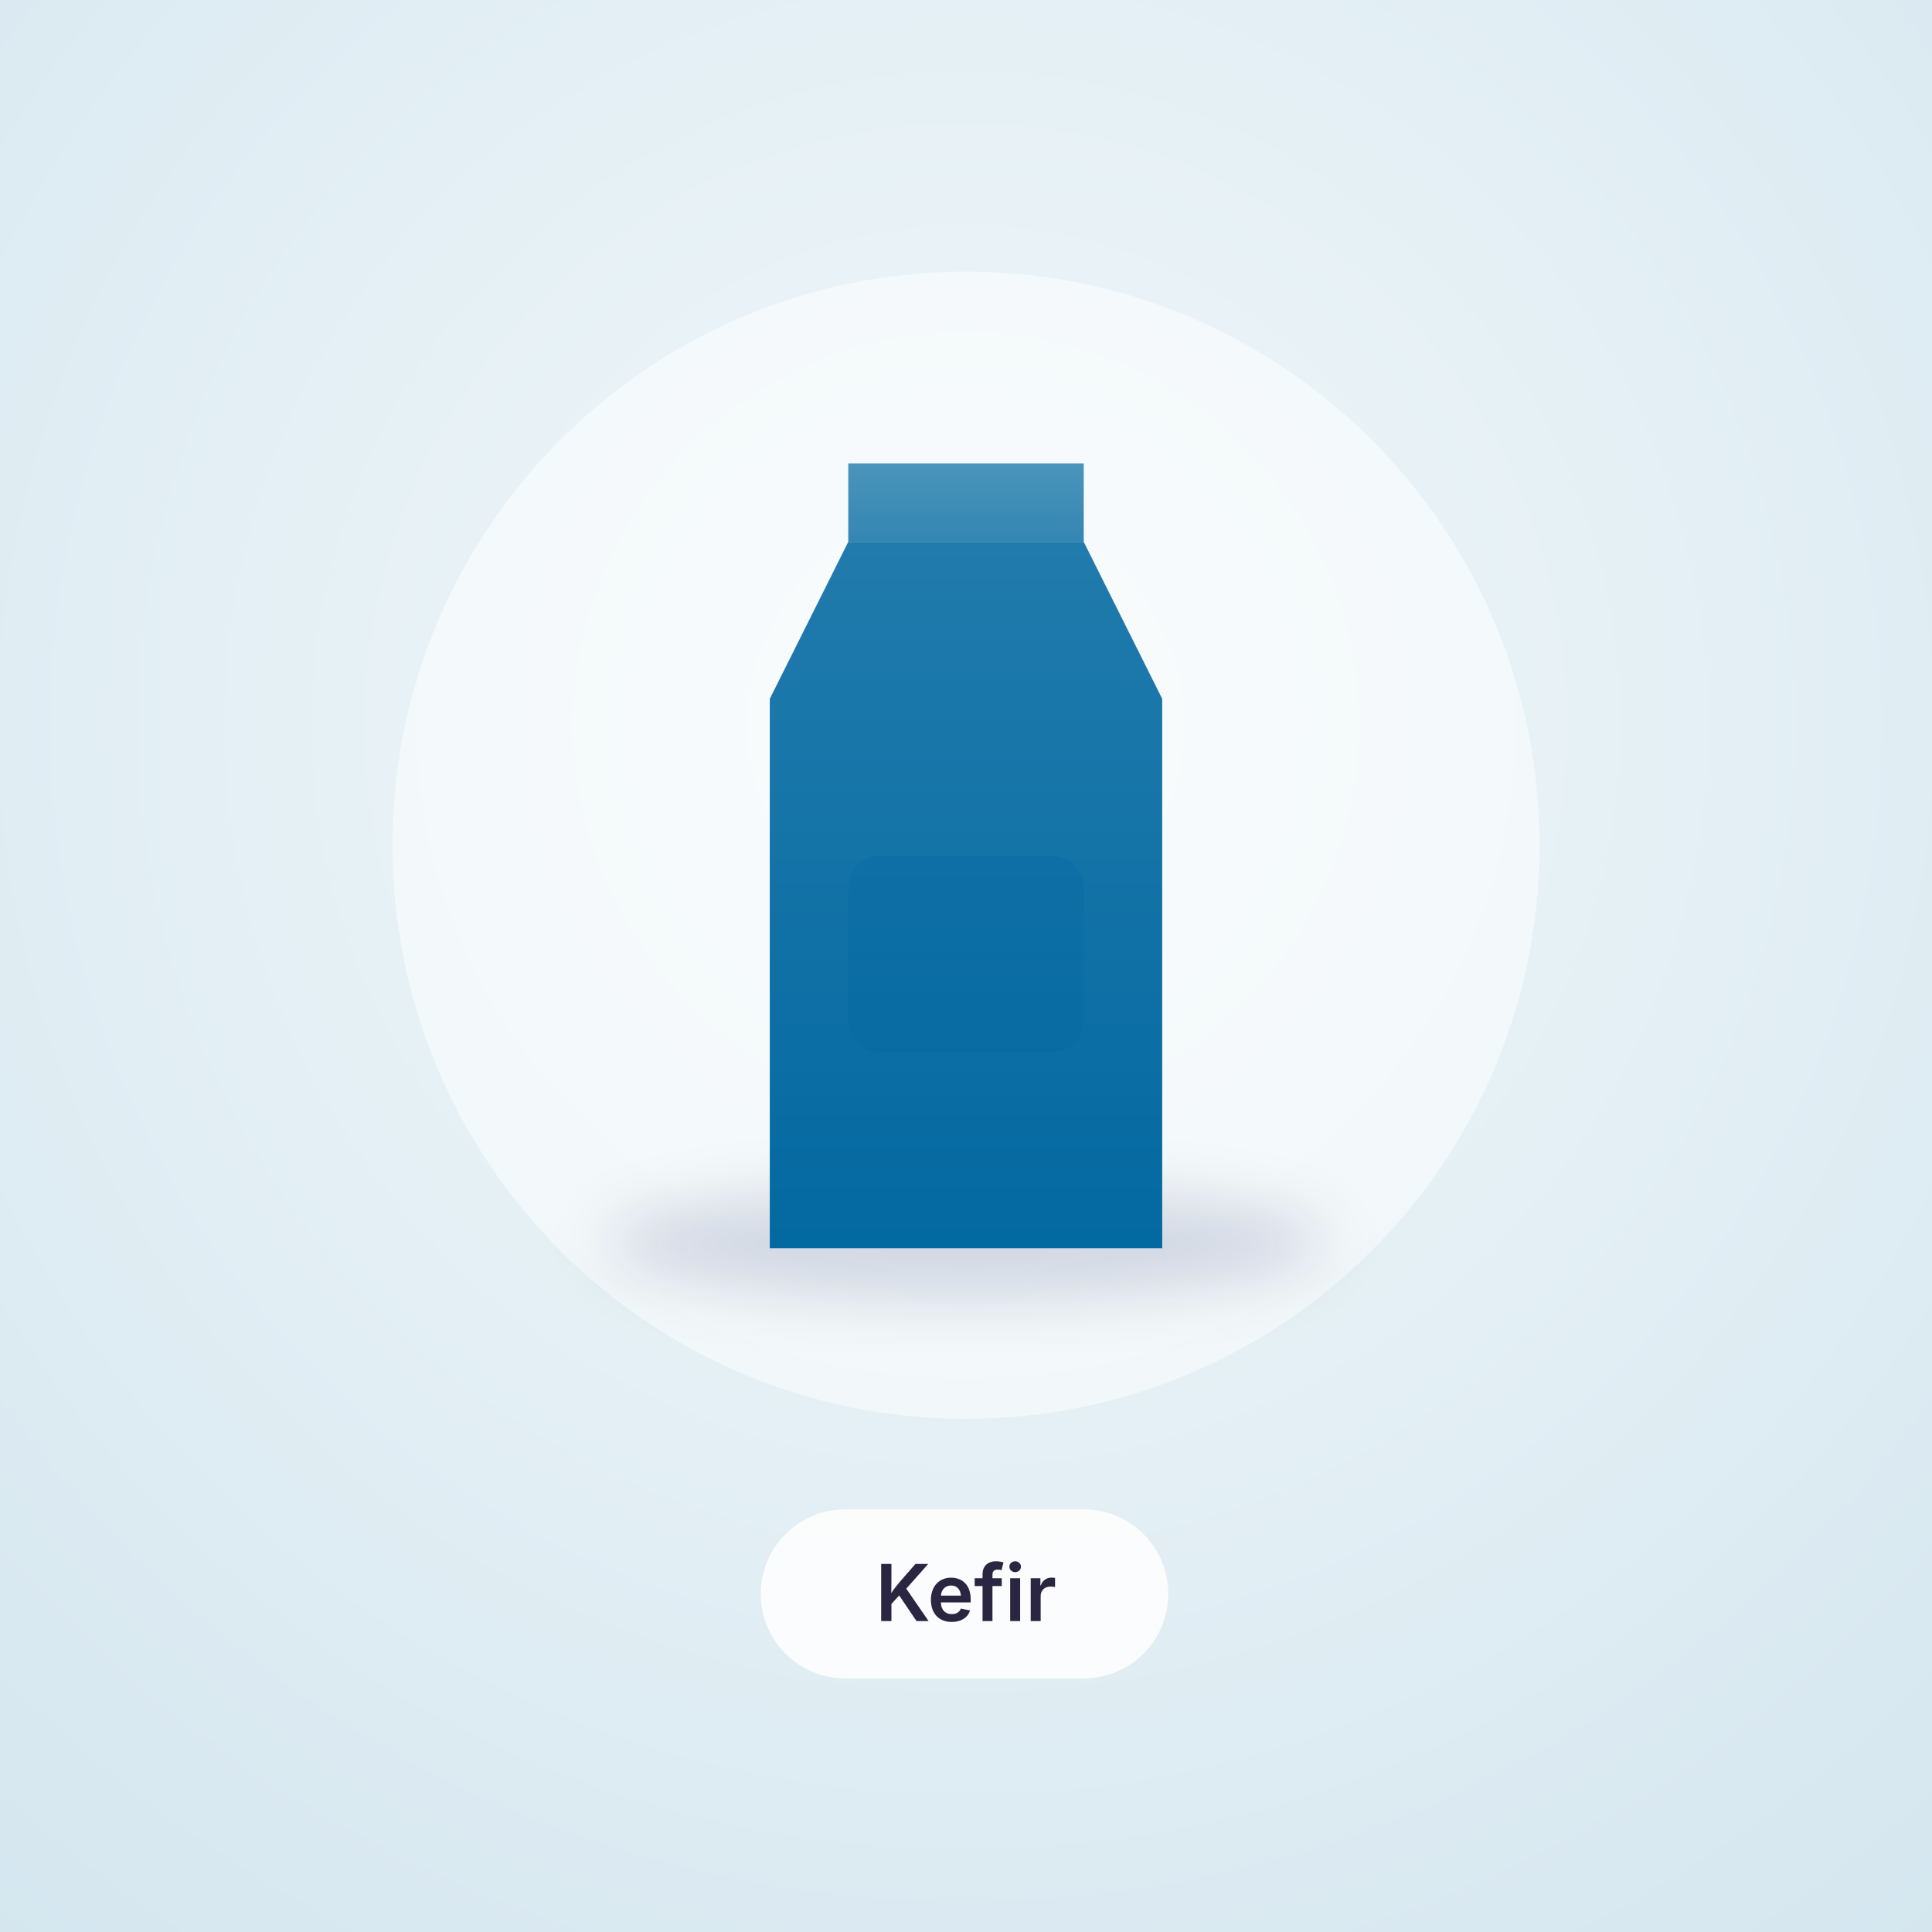
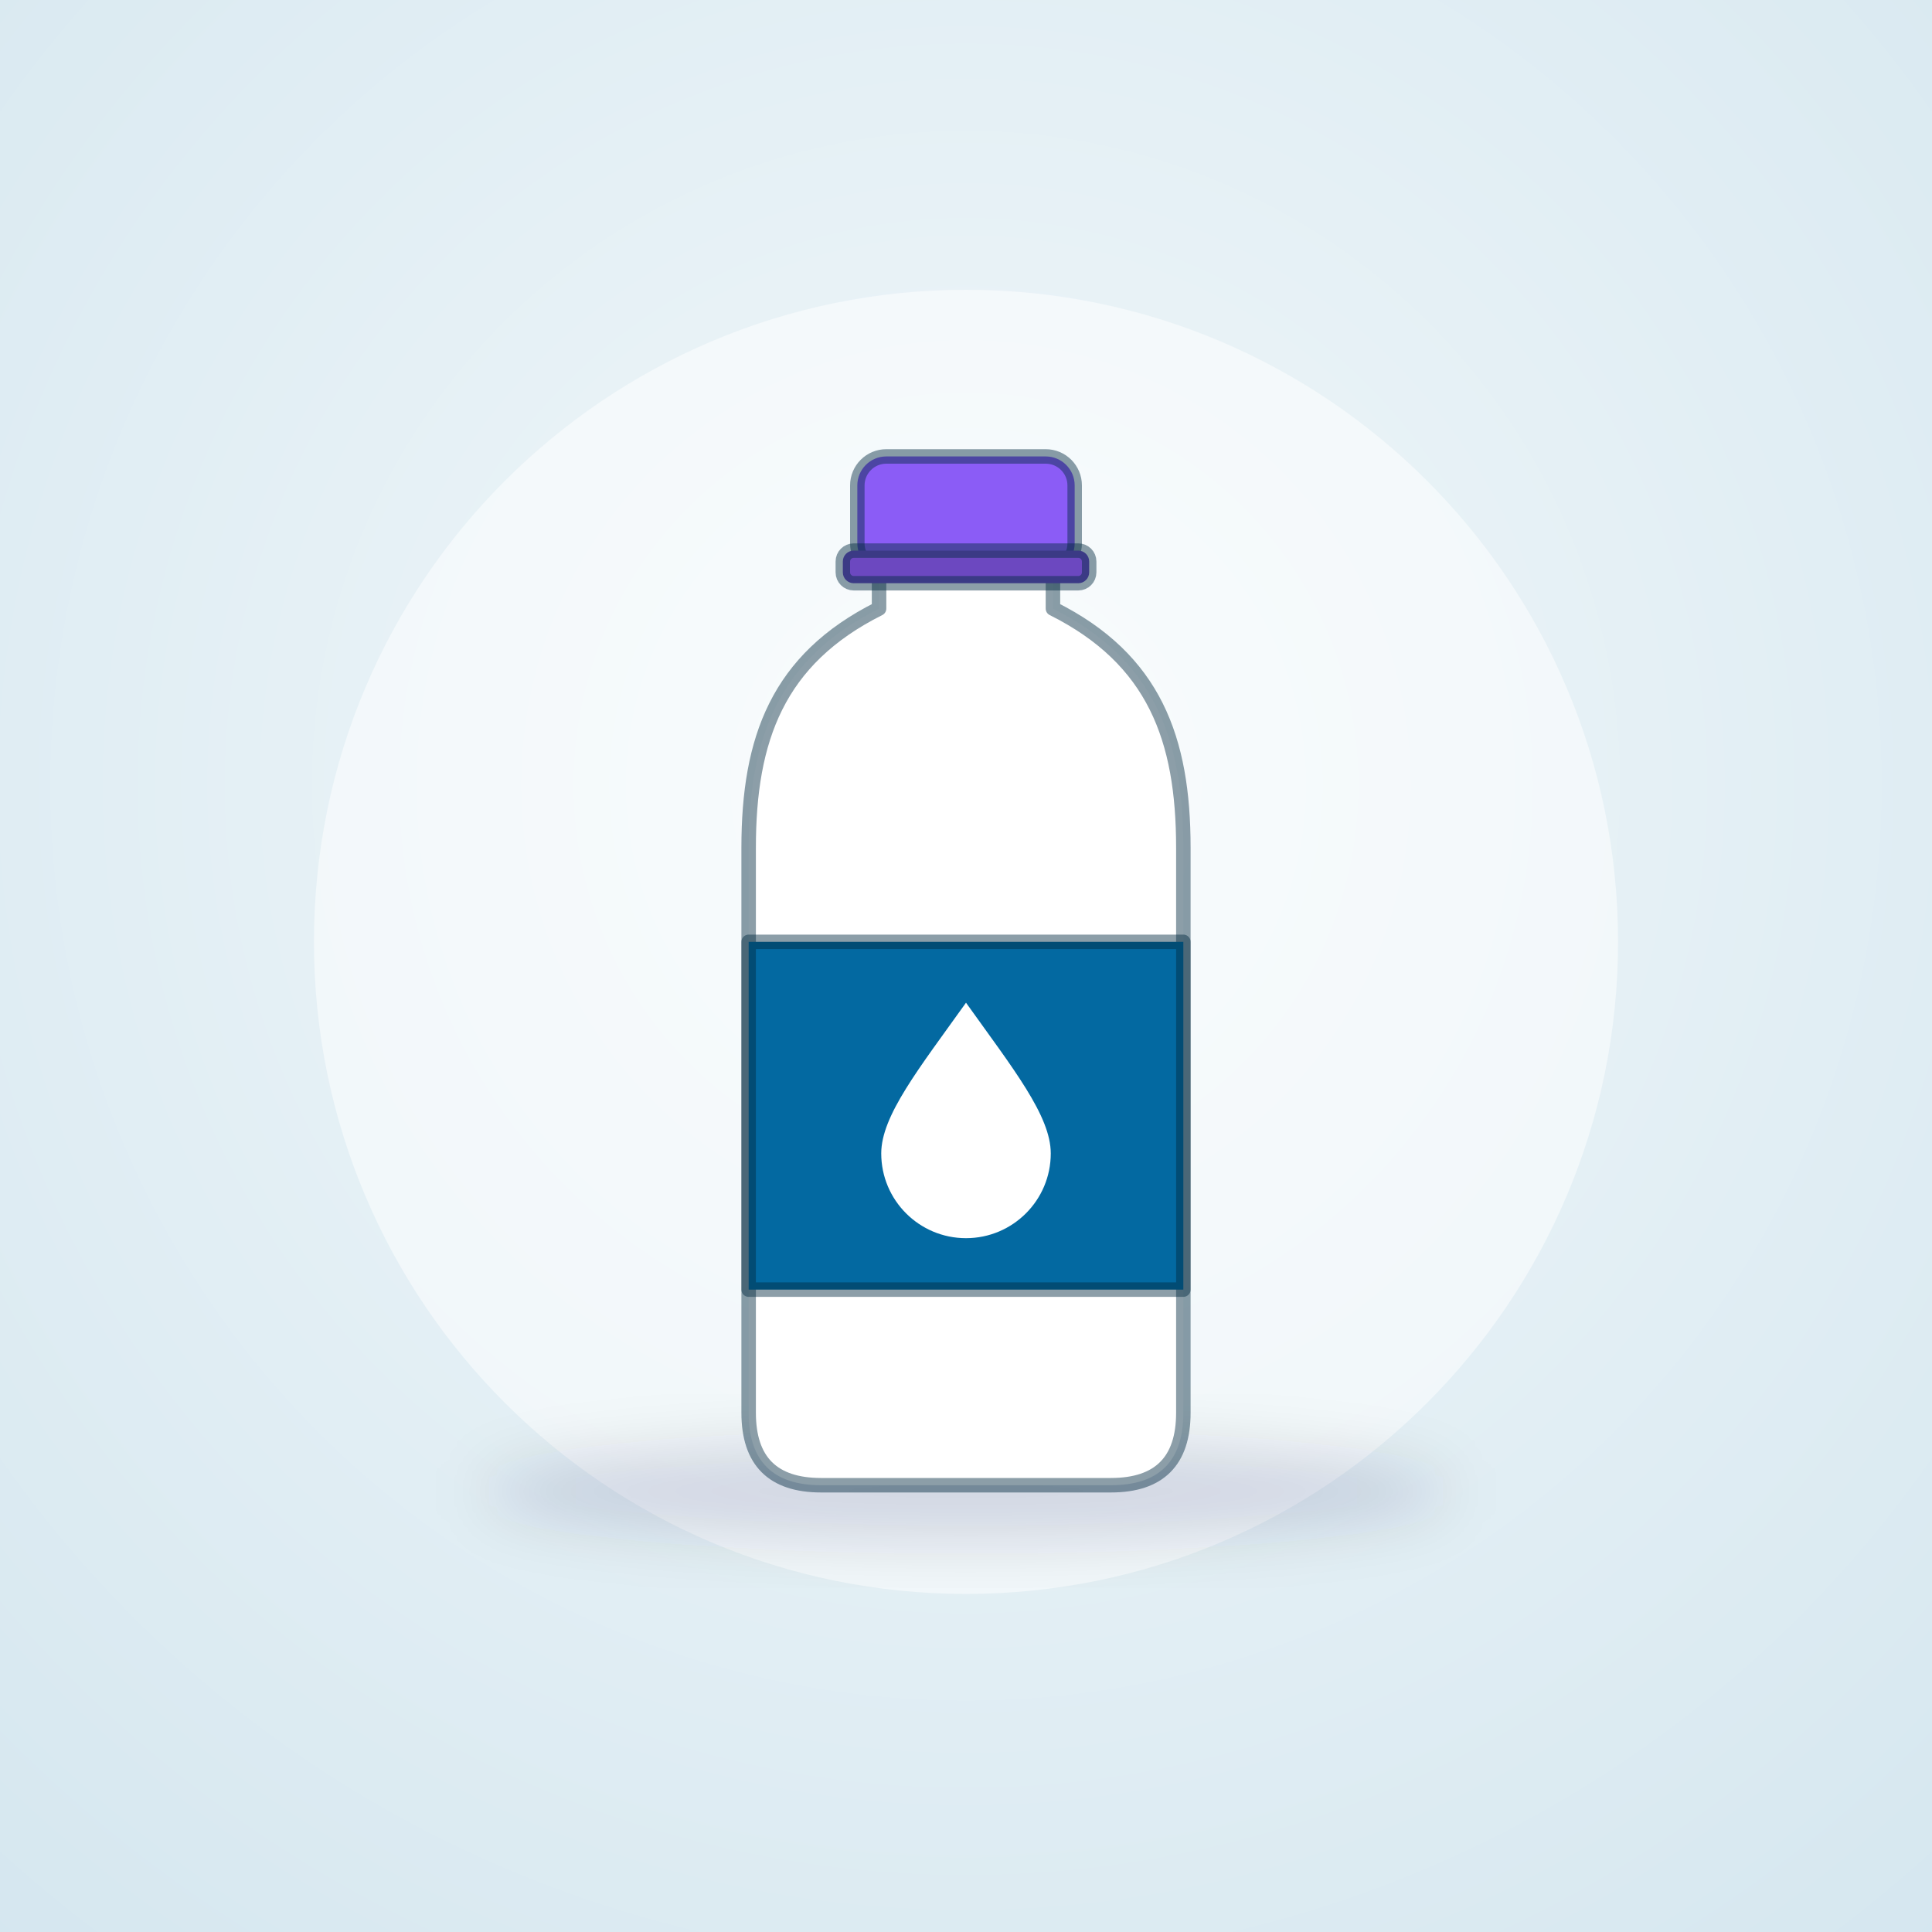
<svg xmlns="http://www.w3.org/2000/svg" viewBox="0 0 640 640" width="640" height="640" role="img" aria-label="Kefir">
  <defs>
-     <radialGradient id="t-kefir-bg" cx="320" cy="240" r="520" gradientUnits="userSpaceOnUse">
+     <radialGradient id="t-kefir-bg" cx="320" cy="260" r="520" gradientUnits="userSpaceOnUse">
      <stop offset="0" stop-color="#f2f8fa" />
      <stop offset="1" stop-color="#d4e6ef" />
    </radialGradient>
-     <linearGradient id="t-kefir-ink" x1="0" y1="0" x2="0" y2="1">
-       <stop offset="0" stop-color="#217bac" />
-       <stop offset="1" stop-color="#0369a1" />
-     </linearGradient>
    <filter id="t-kefir-blur" x="-50%" y="-50%" width="200%" height="200%">
      <feGaussianBlur stdDeviation="10" />
    </filter>
  </defs>
  <rect width="640" height="640" fill="url(#t-kefir-bg)" />
-   <circle cx="320" cy="280" r="190" fill="#fff" fill-opacity=".5" />
-   <ellipse cx="320" cy="412" rx="120" ry="18" fill="#1e1b4b" fill-opacity=".14" filter="url(#t-kefir-blur)" />
-   <g transform="translate(320 290) scale(1.3) translate(-320 -275)">
-     <path d="M270 230l20-40h60l20 40v140H270z" fill="url(#t-kefir-ink)" />
-     <path d="M290 190h60v-20h-60z" fill="url(#t-kefir-ink)" fill-opacity=".8" />
-     <rect x="290" y="270" width="60" height="50" rx="8" fill="#0369a1" fill-opacity=".35" />
+   <circle cx="320" cy="312" r="216" fill="#fff" fill-opacity=".5" />
+   <ellipse cx="320" cy="494" rx="160" ry="16" fill="#1e1b4b" fill-opacity=".14" filter="url(#t-kefir-blur)" />
+   <g transform="translate(320 318) scale(1.2) translate(-320 -295)" stroke="#012a40" stroke-width="4" stroke-linejoin="round" stroke-opacity=".45">
+     <path d="M296 198V184H344V198C372 212 380 234 380 264V420Q380 440 360 440H280Q260 440 260 420V264C260 234 268 212 296 198z" fill="#ffffff" />
+     <rect x="290" y="156" width="60" height="32" rx="8" fill="#8b5cf6" />
+     <rect x="286" y="182" width="68" height="9" rx="3" fill="#6c48c0" />
+     <rect x="260" y="290" width="120" height="96" fill="#0369a1" />
+     <g stroke="none">
+       <g transform="translate(320 338) scale(1.3)" stroke-width="3.08">
+         <path d="M0-24C10-10 18 0 18 8A18 18 0 0 1-18 8C-18 0-10-10 0-24z" fill="#ffffff" />
+       </g>
+     </g>
+     <path d="M276 268V278M276 398V420" fill="none" stroke="#ffffff" stroke-width="9" stroke-linecap="round" stroke-linejoin="round" stroke-opacity="0.9" />
  </g>
-   <rect x="252" y="500" width="135" height="56" rx="28" fill="#fff" fill-opacity=".85" />
-   <text x="320" y="537" text-anchor="middle" font-family="system-ui, -apple-system, Segoe UI, sans-serif" font-size="26" font-weight="600" fill="#2a2540">Kefir</text>
</svg>
